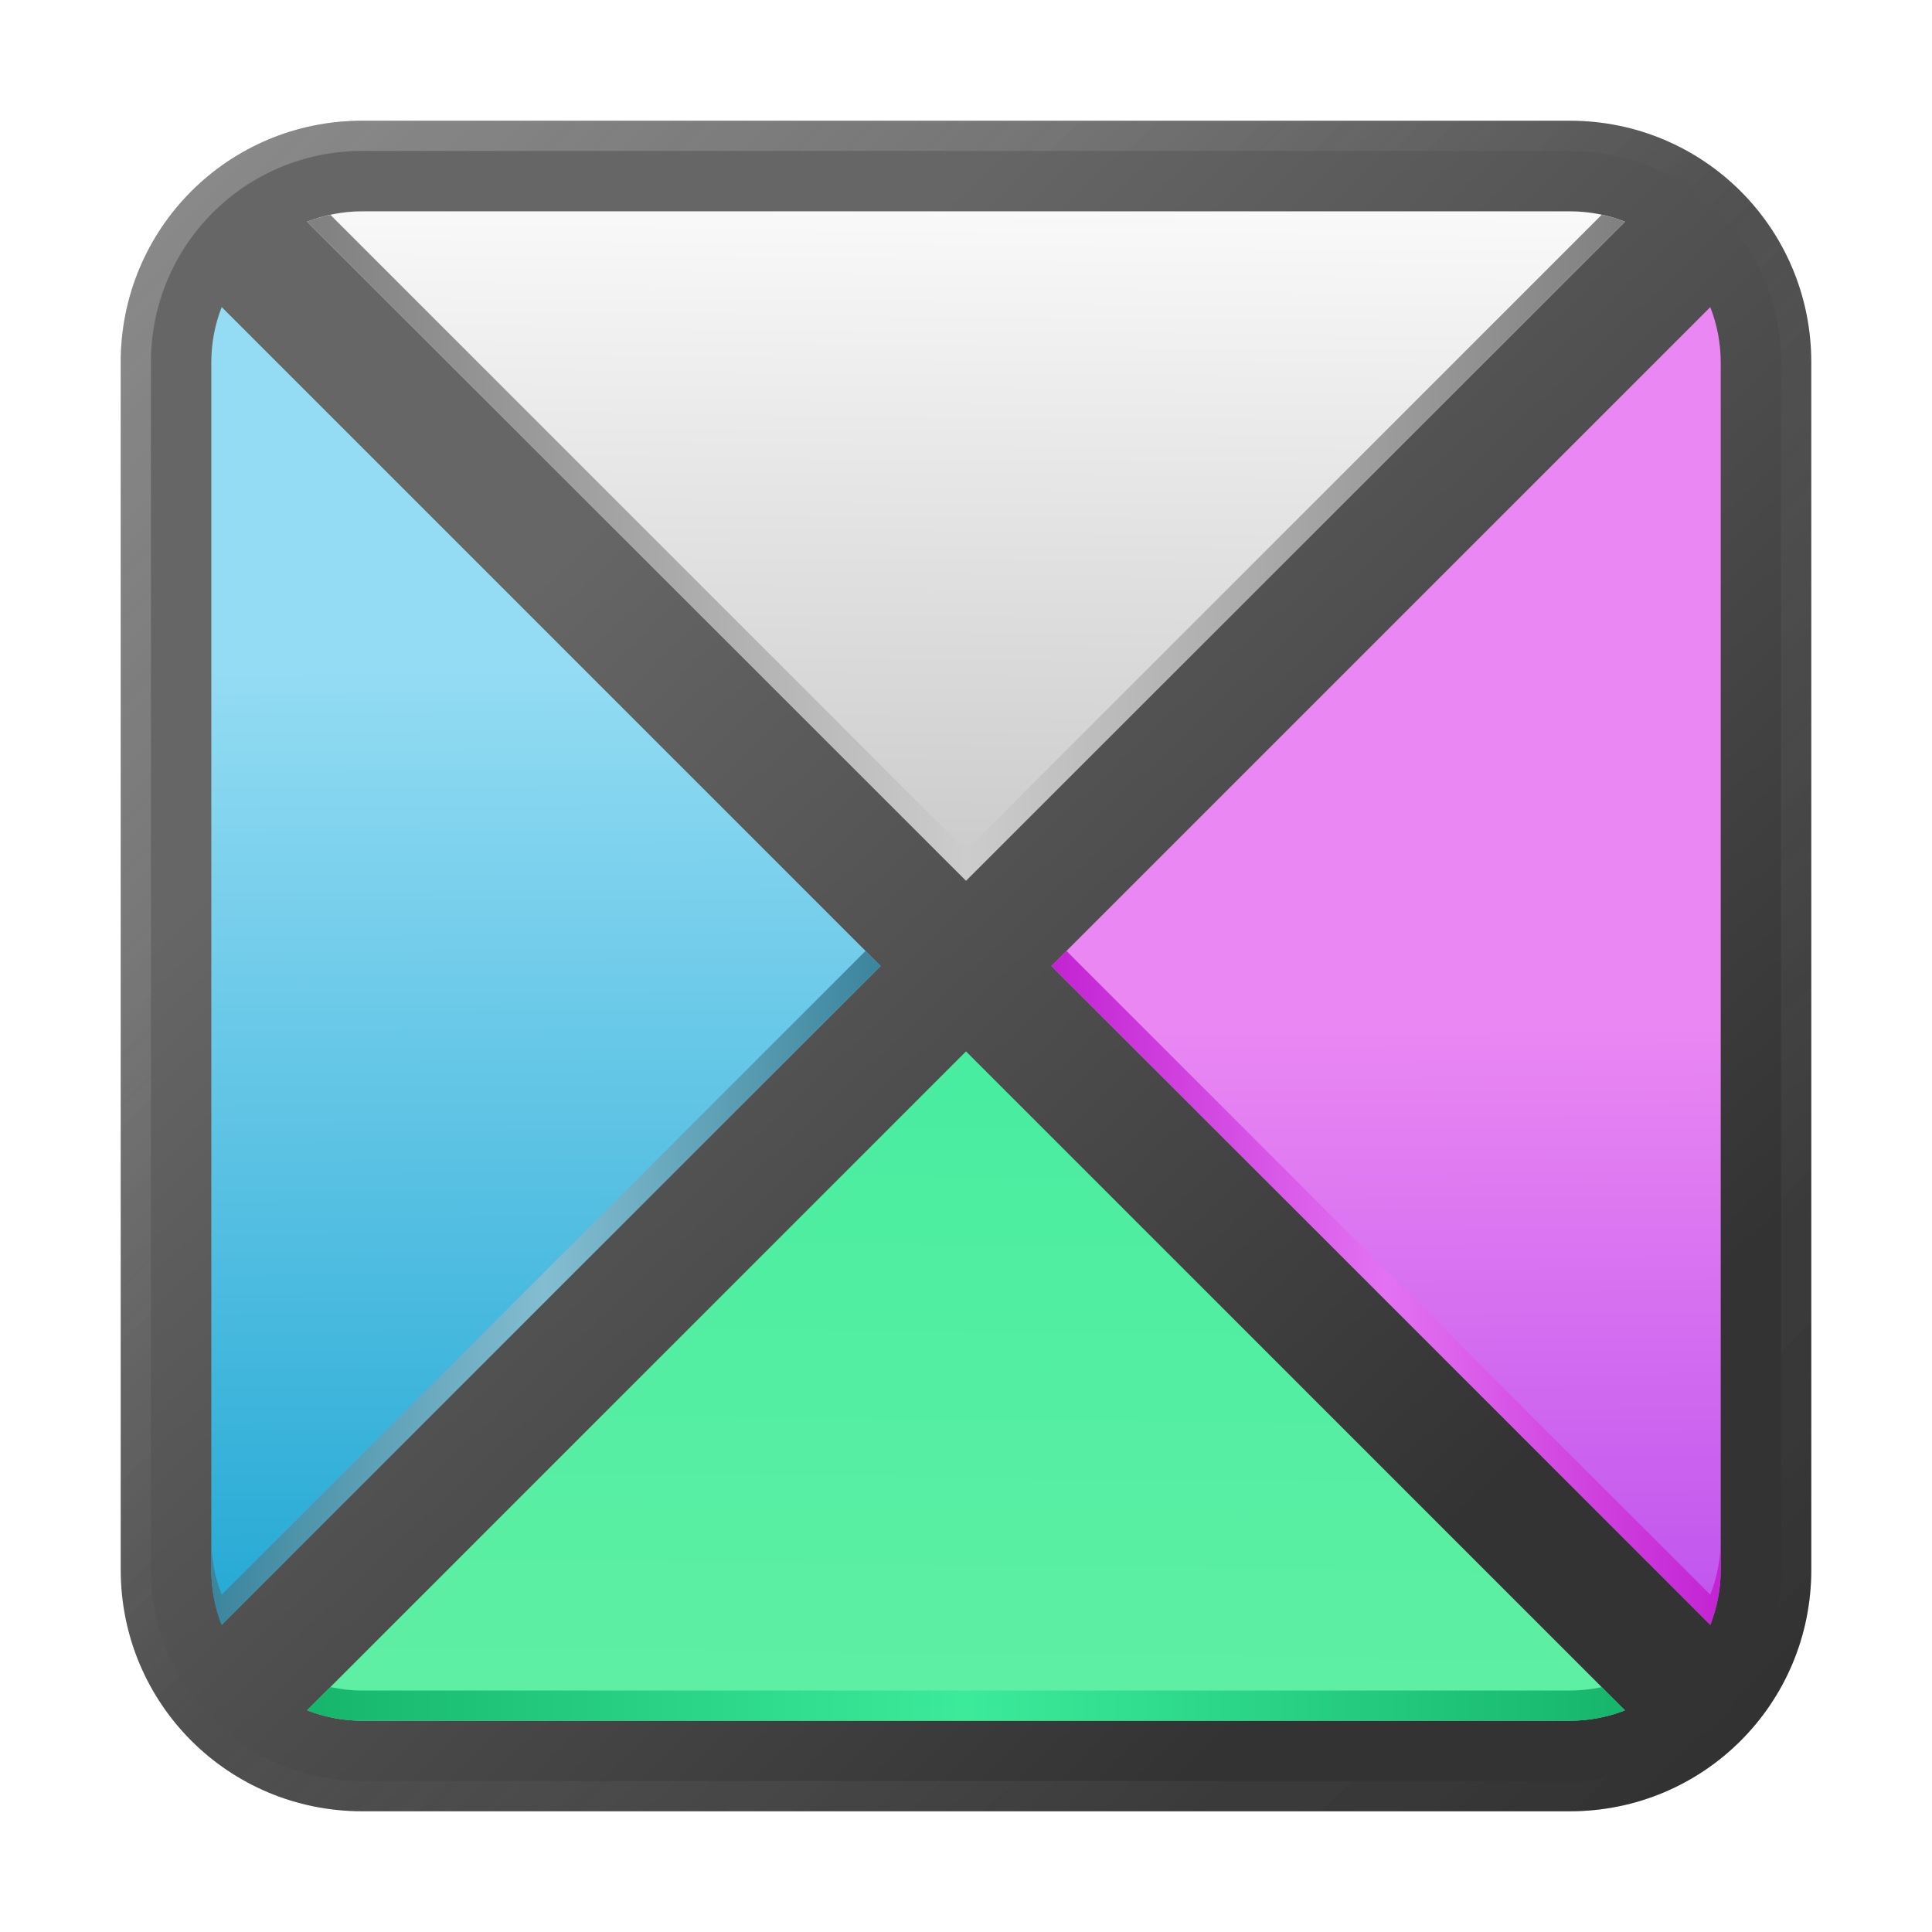
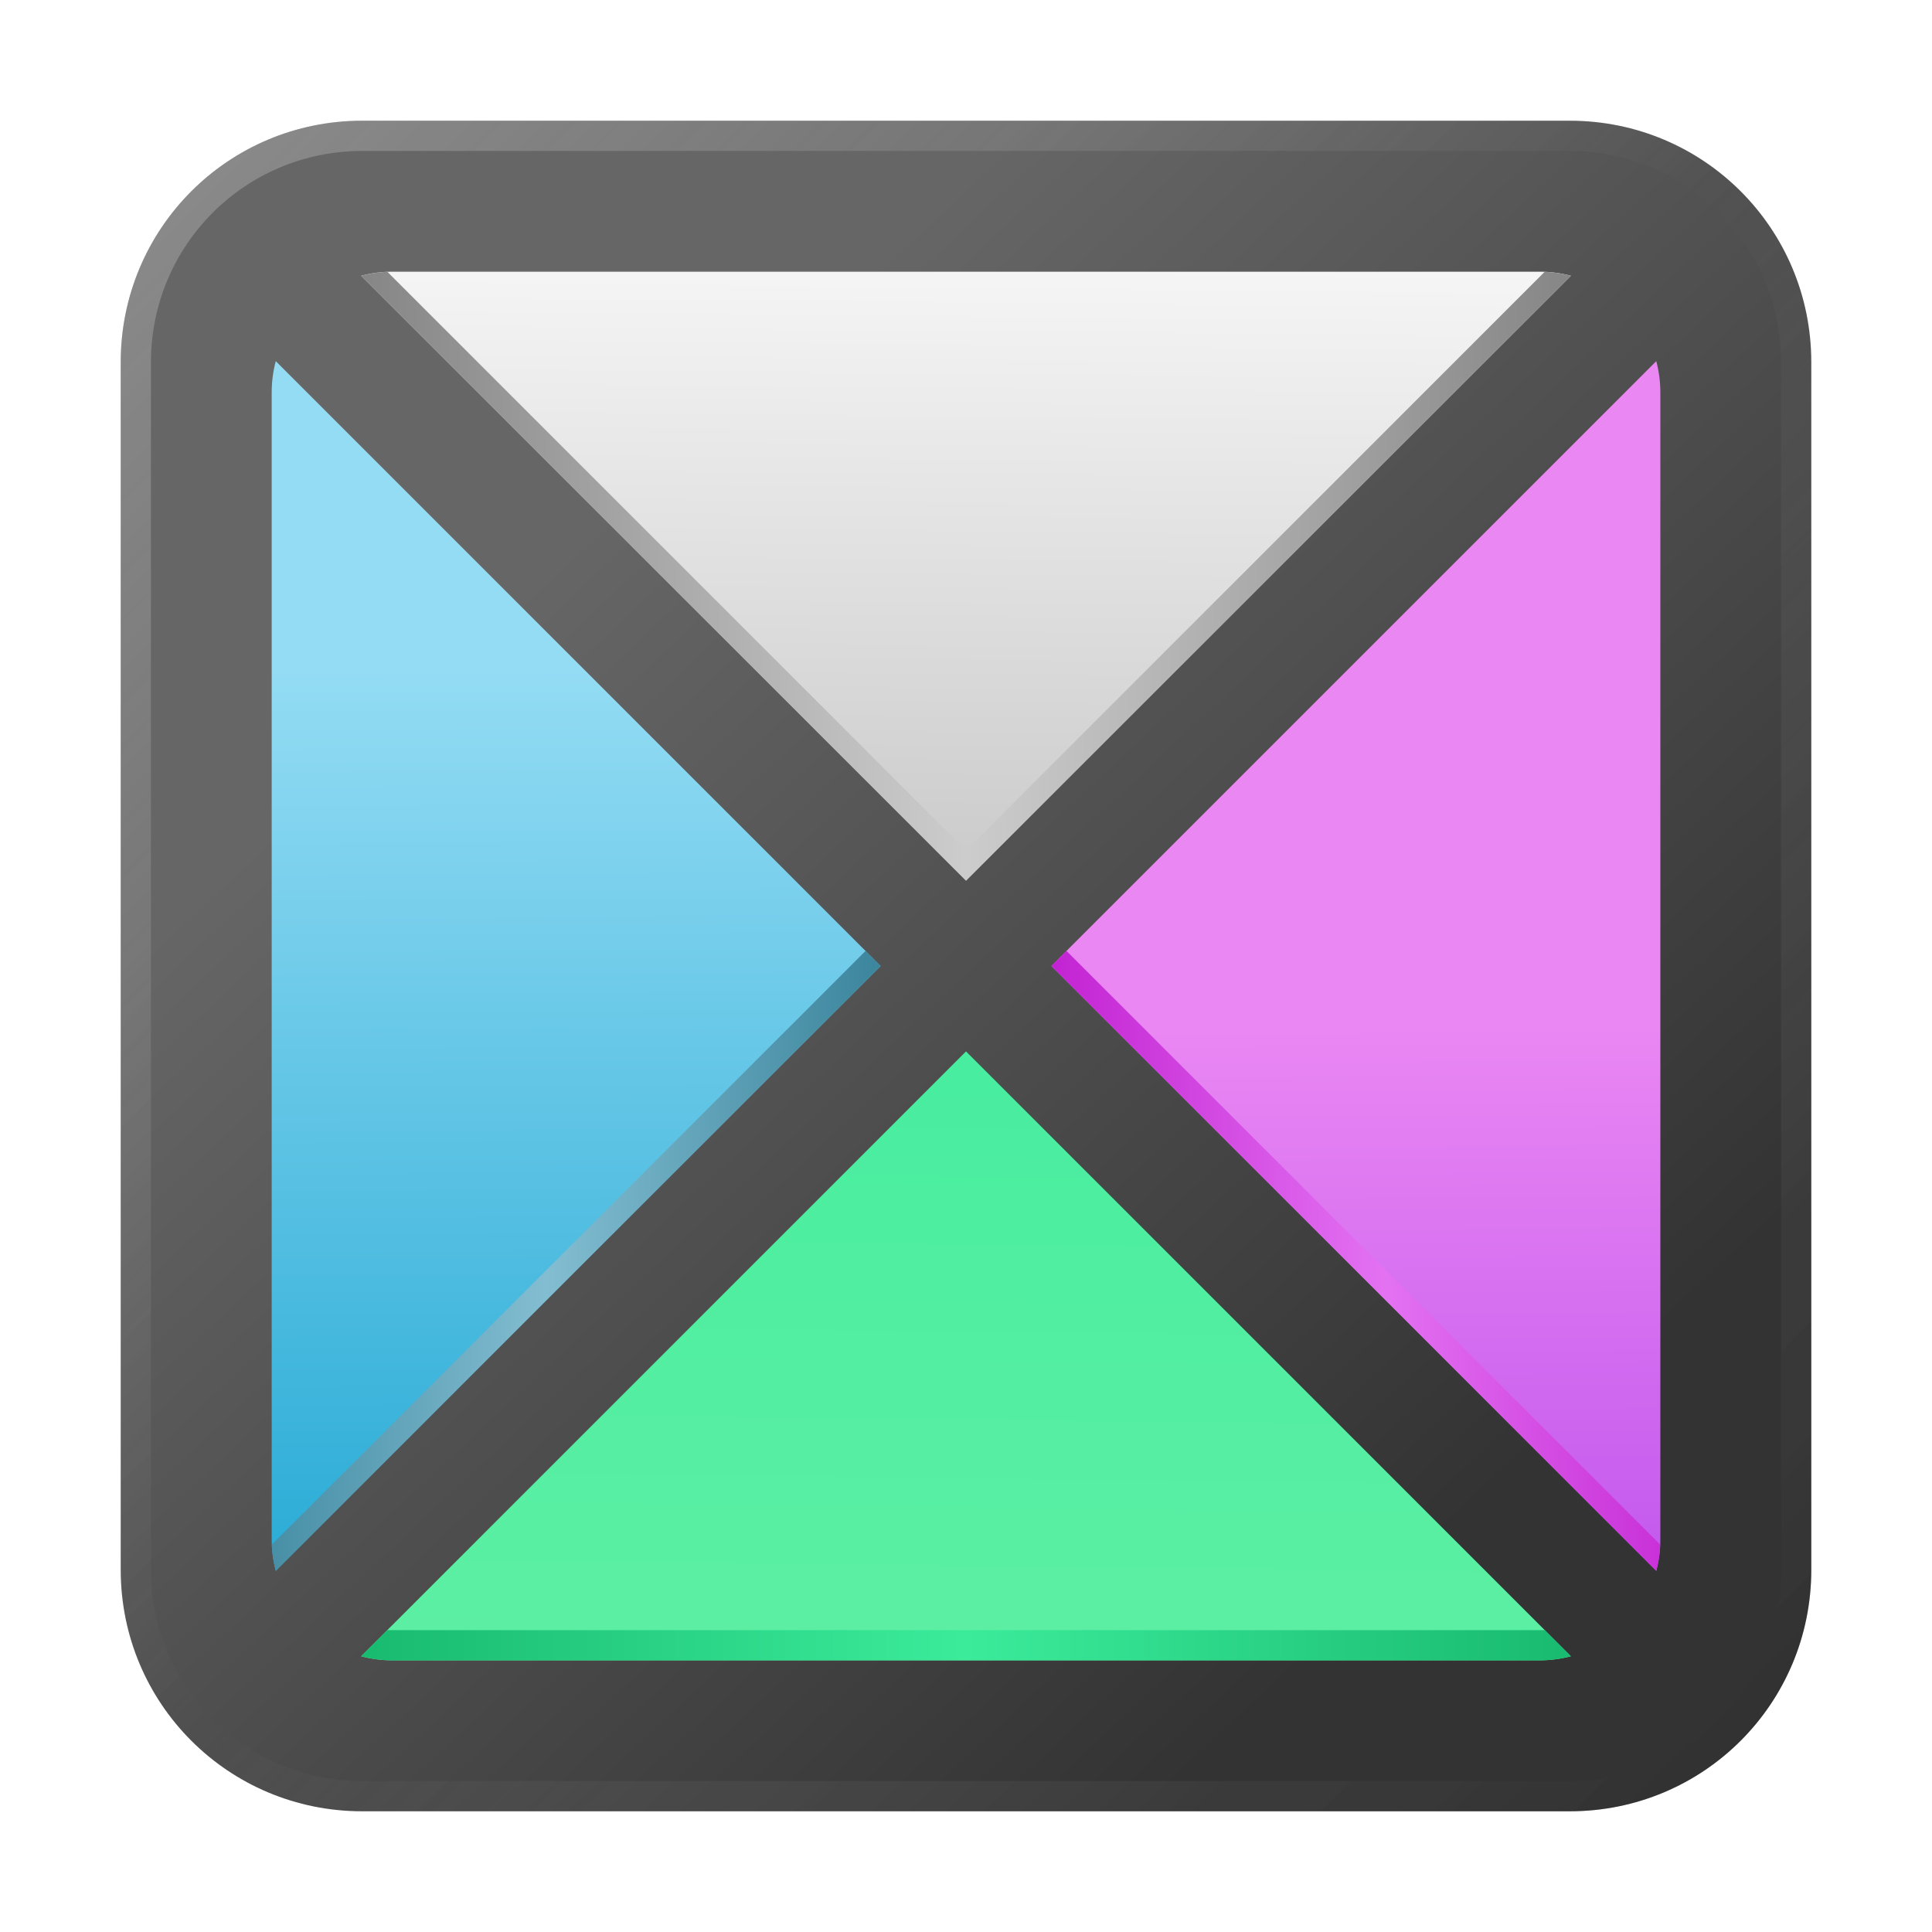
<svg xmlns="http://www.w3.org/2000/svg" xmlns:xlink="http://www.w3.org/1999/xlink" width="64" height="64" viewBox="0 0 16.933 16.933" version="1.1" id="svg5">
  <defs id="defs2">
    <linearGradient id="linearGradient7591">
      <stop style="stop-color:#94dcf4;stop-opacity:1;" offset="0" id="stop7587" />
      <stop style="stop-color:#15a2d0;stop-opacity:1" offset="1" id="stop7589" />
    </linearGradient>
    <linearGradient id="linearGradient7455">
      <stop style="stop-color:#ea87f3;stop-opacity:1;" offset="0" id="stop7451" />
      <stop style="stop-color:#a93aea;stop-opacity:1" offset="1" id="stop7453" />
    </linearGradient>
    <linearGradient id="linearGradient6969">
      <stop style="stop-color:#47ed9f;stop-opacity:1;" offset="0" id="stop6965" />
      <stop style="stop-color:#66f0a6;stop-opacity:1" offset="1" id="stop6967" />
    </linearGradient>
    <linearGradient id="linearGradient6367">
      <stop style="stop-color:#12b168;stop-opacity:1;" offset="0" id="stop6363" />
      <stop style="stop-color:#3beb9a;stop-opacity:1" offset="0.499" id="stop6725" />
      <stop style="stop-color:#12b168;stop-opacity:1" offset="1" id="stop6365" />
    </linearGradient>
    <linearGradient id="linearGradient5849">
      <stop style="stop-color:#bd15cd;stop-opacity:1;" offset="0" id="stop5845" />
      <stop style="stop-color:#e372f2;stop-opacity:1" offset="0.5" id="stop6015" />
      <stop style="stop-color:#bd15cd;stop-opacity:1" offset="1" id="stop5847" />
    </linearGradient>
    <linearGradient id="linearGradient5583">
      <stop style="stop-color:#808080;stop-opacity:1;" offset="0" id="stop5579" />
      <stop style="stop-color:#cccccc;stop-opacity:1" offset="0.5" id="stop5685" />
      <stop style="stop-color:#808080;stop-opacity:1" offset="1" id="stop5581" />
    </linearGradient>
    <linearGradient id="linearGradient5351">
      <stop style="stop-color:#3b859d;stop-opacity:1;" offset="0" id="stop5347" />
      <stop style="stop-color:#83bdd1;stop-opacity:1" offset="0.5" id="stop5419" />
      <stop style="stop-color:#3b859d;stop-opacity:1" offset="1" id="stop5349" />
    </linearGradient>
    <linearGradient id="linearGradient3669">
      <stop style="stop-color:#ffffff;stop-opacity:1;" offset="0" id="stop3665" />
      <stop style="stop-color:#b3b3b3;stop-opacity:1" offset="1" id="stop3667" />
    </linearGradient>
    <linearGradient id="linearGradient2783">
      <stop style="stop-color:#666666;stop-opacity:1;" offset="0" id="stop2779" />
      <stop style="stop-color:#333333;stop-opacity:1" offset="1" id="stop2781" />
    </linearGradient>
    <linearGradient xlink:href="#linearGradient37218" id="linearGradient1781" x1="2.8346456e-08" y1="2.2677165e-07" x2="64" y2="64" gradientUnits="userSpaceOnUse" gradientTransform="scale(0.2645833)" />
    <linearGradient id="linearGradient37218">
      <stop style="stop-color:#ffffff;stop-opacity:1" offset="0" id="stop37214" />
      <stop style="stop-color:#dfdfdf;stop-opacity:0.004" offset="0.497" id="stop37220" />
      <stop style="stop-color:#000000;stop-opacity:1" offset="1" id="stop37216" />
    </linearGradient>
    <linearGradient xlink:href="#linearGradient2783" id="linearGradient2785" x1="1.058" y1="8.467" x2="8.996" y2="16.933" gradientUnits="userSpaceOnUse" />
    <linearGradient xlink:href="#linearGradient3669" id="linearGradient3671" x1="32.174" y1="4.086" x2="31.828" y2="40.086" gradientUnits="userSpaceOnUse" />
    <linearGradient xlink:href="#linearGradient5351" id="linearGradient5353" x1="7" y1="42.664" x2="29.172" y2="42.664" gradientUnits="userSpaceOnUse" />
    <linearGradient xlink:href="#linearGradient5583" id="linearGradient5585" x1="10.174" y1="18.143" x2="53.828" y2="18.143" gradientUnits="userSpaceOnUse" />
    <linearGradient xlink:href="#linearGradient5849" id="linearGradient5851" x1="32.828" y1="42.663" x2="59" y2="42.663" gradientUnits="userSpaceOnUse" />
-     <linearGradient xlink:href="#linearGradient6367" id="linearGradient6369" x1="8.174" y1="56.442" x2="55.828" y2="56.442" gradientUnits="userSpaceOnUse" />
+     <linearGradient xlink:href="#linearGradient6367" id="linearGradient6369" x1="8.174" y1="56.442" x2="55.828" y2="56.442" gradientUnits="userSpaceOnUse" gradientTransform="translate(0,-2)" />
    <linearGradient xlink:href="#linearGradient6969" id="linearGradient6971" x1="28.174" y1="33.914" x2="27.828" y2="63.914" gradientUnits="userSpaceOnUse" />
    <linearGradient xlink:href="#linearGradient7455" id="linearGradient7457" x1="52.828" y1="34" x2="53" y2="64" gradientUnits="userSpaceOnUse" />
    <linearGradient xlink:href="#linearGradient7591" id="linearGradient7593" x1="15" y1="22" x2="15.172" y2="58" gradientUnits="userSpaceOnUse" />
  </defs>
  <path id="rect863" style="fill:url(#linearGradient2785);stroke-width:0.265;fill-opacity:1" d="M 3.175,1.058 H 13.758 c 1.173,0 2.117,0.944 2.117,2.117 V 13.758 c 0,1.173 -0.944,2.117 -2.117,2.117 H 3.175 c -1.173,0 -2.117,-0.944 -2.117,-2.117 V 3.175 c 0,-1.173 0.944,-2.117 2.117,-2.117 z" />
  <path id="rect1345" style="opacity:0.3;fill:url(#linearGradient1781);fill-opacity:1;stroke-width:0.265" d="m 3.175,1.058 c -1.173,0 -2.117,0.944 -2.117,2.117 V 13.758 c 0,1.173 0.944,2.117 2.117,2.117 H 13.758 c 1.173,0 2.117,-0.944 2.117,-2.117 V 3.175 c 0,-1.173 -0.944,-2.117 -2.117,-2.117 z m 0,0.265 H 13.758 c 1.026,0 1.852,0.826 1.852,1.852 V 13.758 c 0,1.026 -0.826,1.852 -1.852,1.852 H 3.175 c -1.026,0 -1.852,-0.826 -1.852,-1.852 V 3.175 c 0,-1.026 0.826,-1.852 1.852,-1.852 z" />
-   <path id="rect975" style="fill:url(#linearGradient7593);stroke-width:1;fill-opacity:1" d="M 7.344 10.172 C 7.122 10.738 7 11.354 7 12 L 7 52 C 7 52.646 7.122 53.262 7.344 53.828 L 29.172 32 L 7.344 10.172 z " transform="scale(0.2645833)" />
-   <path id="rect975-36" style="fill:url(#linearGradient5353);fill-opacity:1;stroke-width:1" d="M 28.672 31.5 L 7.344 52.828 C 7.122 52.262 7 51.646 7 51 L 7 52 C 7 52.646 7.122 53.262 7.344 53.828 L 29.172 32 L 28.672 31.5 z " transform="scale(0.2645833)" />
-   <path id="rect975-3" style="fill:url(#linearGradient6971);stroke-width:1;fill-opacity:1" d="M 32 34.828 L 10.174 56.654 C 10.739 56.875 11.354 57 12 57 L 52 57 C 52.646 57 53.262 56.878 53.828 56.656 L 32 34.828 z " transform="scale(0.2645833)" />
-   <path id="rect975-3-6" style="fill:url(#linearGradient6369);fill-opacity:1;stroke-width:1" d="M 10.943 55.885 L 10.174 56.654 C 10.739 56.875 11.354 57 12 57 L 52 57 C 52.646 57 53.262 56.878 53.828 56.656 L 53.059 55.887 C 52.718 55.96 52.364 56 52 56 L 12 56 C 11.637 56 11.284 55.959 10.943 55.885 z " transform="scale(0.2645833)" />
-   <path id="rect975-6" style="fill:url(#linearGradient7457);stroke-width:1;fill-opacity:1" d="M 56.654 10.174 L 34.828 32 L 56.654 53.826 C 56.875 53.261 57 52.646 57 52 L 57 12 C 57 11.354 56.875 10.739 56.654 10.174 z " transform="scale(0.2645833)" />
-   <path id="rect975-6-6" style="fill:url(#linearGradient5851);fill-opacity:1;stroke-width:1" d="M 35.328 31.5 L 34.828 32 L 56.654 53.826 C 56.875 53.261 57 52.646 57 52 L 57 51 C 57 51.646 56.875 52.261 56.654 52.826 L 35.328 31.5 z " transform="scale(0.2645833)" />
-   <path id="rect975-7" style="fill:url(#linearGradient3671);stroke-width:1;fill-opacity:1" d="M 12 7 C 11.354 7 10.739 7.125 10.174 7.346 L 32 29.172 L 53.828 7.344 C 53.262 7.122 52.646 7 52 7 L 12 7 z " transform="scale(0.2645833)" />
-   <path id="rect975-7-0" style="fill:url(#linearGradient5585);fill-opacity:1;stroke-width:1" d="M 53.059 7.113 L 32 28.172 L 10.943 7.115 C 10.679 7.173 10.421 7.249 10.174 7.346 L 32 29.172 L 53.828 7.344 C 53.581 7.247 53.323 7.17 53.059 7.113 z " transform="scale(0.2645833)" />
+   <path id="rect975" style="fill:url(#linearGradient7593);stroke-width:1;fill-opacity:1" d="M 9.135 11.963 C 9.047 12.294 9 12.641 9 13 L 9 51 C 9 51.359 9.047 51.706 9.135 52.037 L 29.172 32 L 9.135 11.963 z " transform="scale(0.2645833)" />
+   <path id="rect975-36" style="fill:url(#linearGradient5353);fill-opacity:1;stroke-width:1" d="M 28.672 31.5 L 9.004 51.168 C 9.016 51.468 9.061 51.758 9.135 52.037 L 29.172 32 L 28.672 31.5 z " transform="scale(0.2645833)" />
+   <path id="rect975-3" style="fill:url(#linearGradient6971);stroke-width:1;fill-opacity:1" d="M 32 34.828 L 11.963 54.865 C 12.294 54.953 12.641 55 13 55 L 51 55 C 51.359 55 51.706 54.953 52.037 54.865 L 32 34.828 z " transform="scale(0.2645833)" />
+   <path id="rect975-3-6" style="fill:url(#linearGradient6369);fill-opacity:1;stroke-width:1" d="M 12.828 54 L 11.965 54.863 C 11.982 54.868 11.999 54.873 12.016 54.877 C 12.029 54.88 12.043 54.883 12.057 54.887 C 12.131 54.905 12.205 54.92 12.281 54.934 C 12.327 54.942 12.372 54.95 12.418 54.957 C 12.482 54.966 12.547 54.972 12.611 54.979 C 12.63 54.98 12.649 54.985 12.668 54.986 C 12.673 54.987 12.677 54.986 12.682 54.986 C 12.787 54.995 12.893 55 13 55 L 51 55 C 51.107 55 51.213 54.995 51.318 54.986 C 51.323 54.986 51.328 54.987 51.332 54.986 C 51.351 54.985 51.37 54.98 51.389 54.979 C 51.453 54.972 51.518 54.966 51.582 54.957 C 51.628 54.95 51.673 54.942 51.719 54.934 C 51.795 54.92 51.869 54.905 51.943 54.887 C 51.957 54.883 51.971 54.88 51.984 54.877 C 52.001 54.873 52.018 54.868 52.035 54.863 L 51.172 54 L 12.828 54 z " transform="scale(0.2645833)" />
+   <path id="rect975-6" style="fill:url(#linearGradient7457);stroke-width:1;fill-opacity:1" d="M 54.865 11.963 L 34.828 32 L 54.865 52.037 C 54.953 51.706 55 51.359 55 51 L 55 13 C 55 12.641 54.953 12.294 54.865 11.963 z " transform="scale(0.2645833)" />
+   <path id="rect975-6-6" style="fill:url(#linearGradient5851);fill-opacity:1;stroke-width:1" d="M 35.328 31.5 L 34.828 32 L 54.865 52.037 C 54.939 51.758 54.984 51.468 54.996 51.168 L 35.328 31.5 z " transform="scale(0.2645833)" />
+   <path id="rect975-7" style="fill:url(#linearGradient3671);stroke-width:1;fill-opacity:1" d="M 13 9 C 12.641 9 12.294 9.047 11.963 9.135 L 32 29.172 L 52.037 9.135 C 51.706 9.047 51.359 9 51 9 L 13 9 z " transform="scale(0.2645833)" />
+   <path id="rect975-7-0" style="fill:url(#linearGradient5585);fill-opacity:1;stroke-width:1" d="M 12.832 9.004 C 12.532 9.016 12.242 9.061 11.963 9.135 L 32 29.172 L 52.037 9.135 C 51.758 9.061 51.468 9.016 51.168 9.004 L 32 28.172 L 12.832 9.004 z " transform="scale(0.2645833)" />
</svg>
